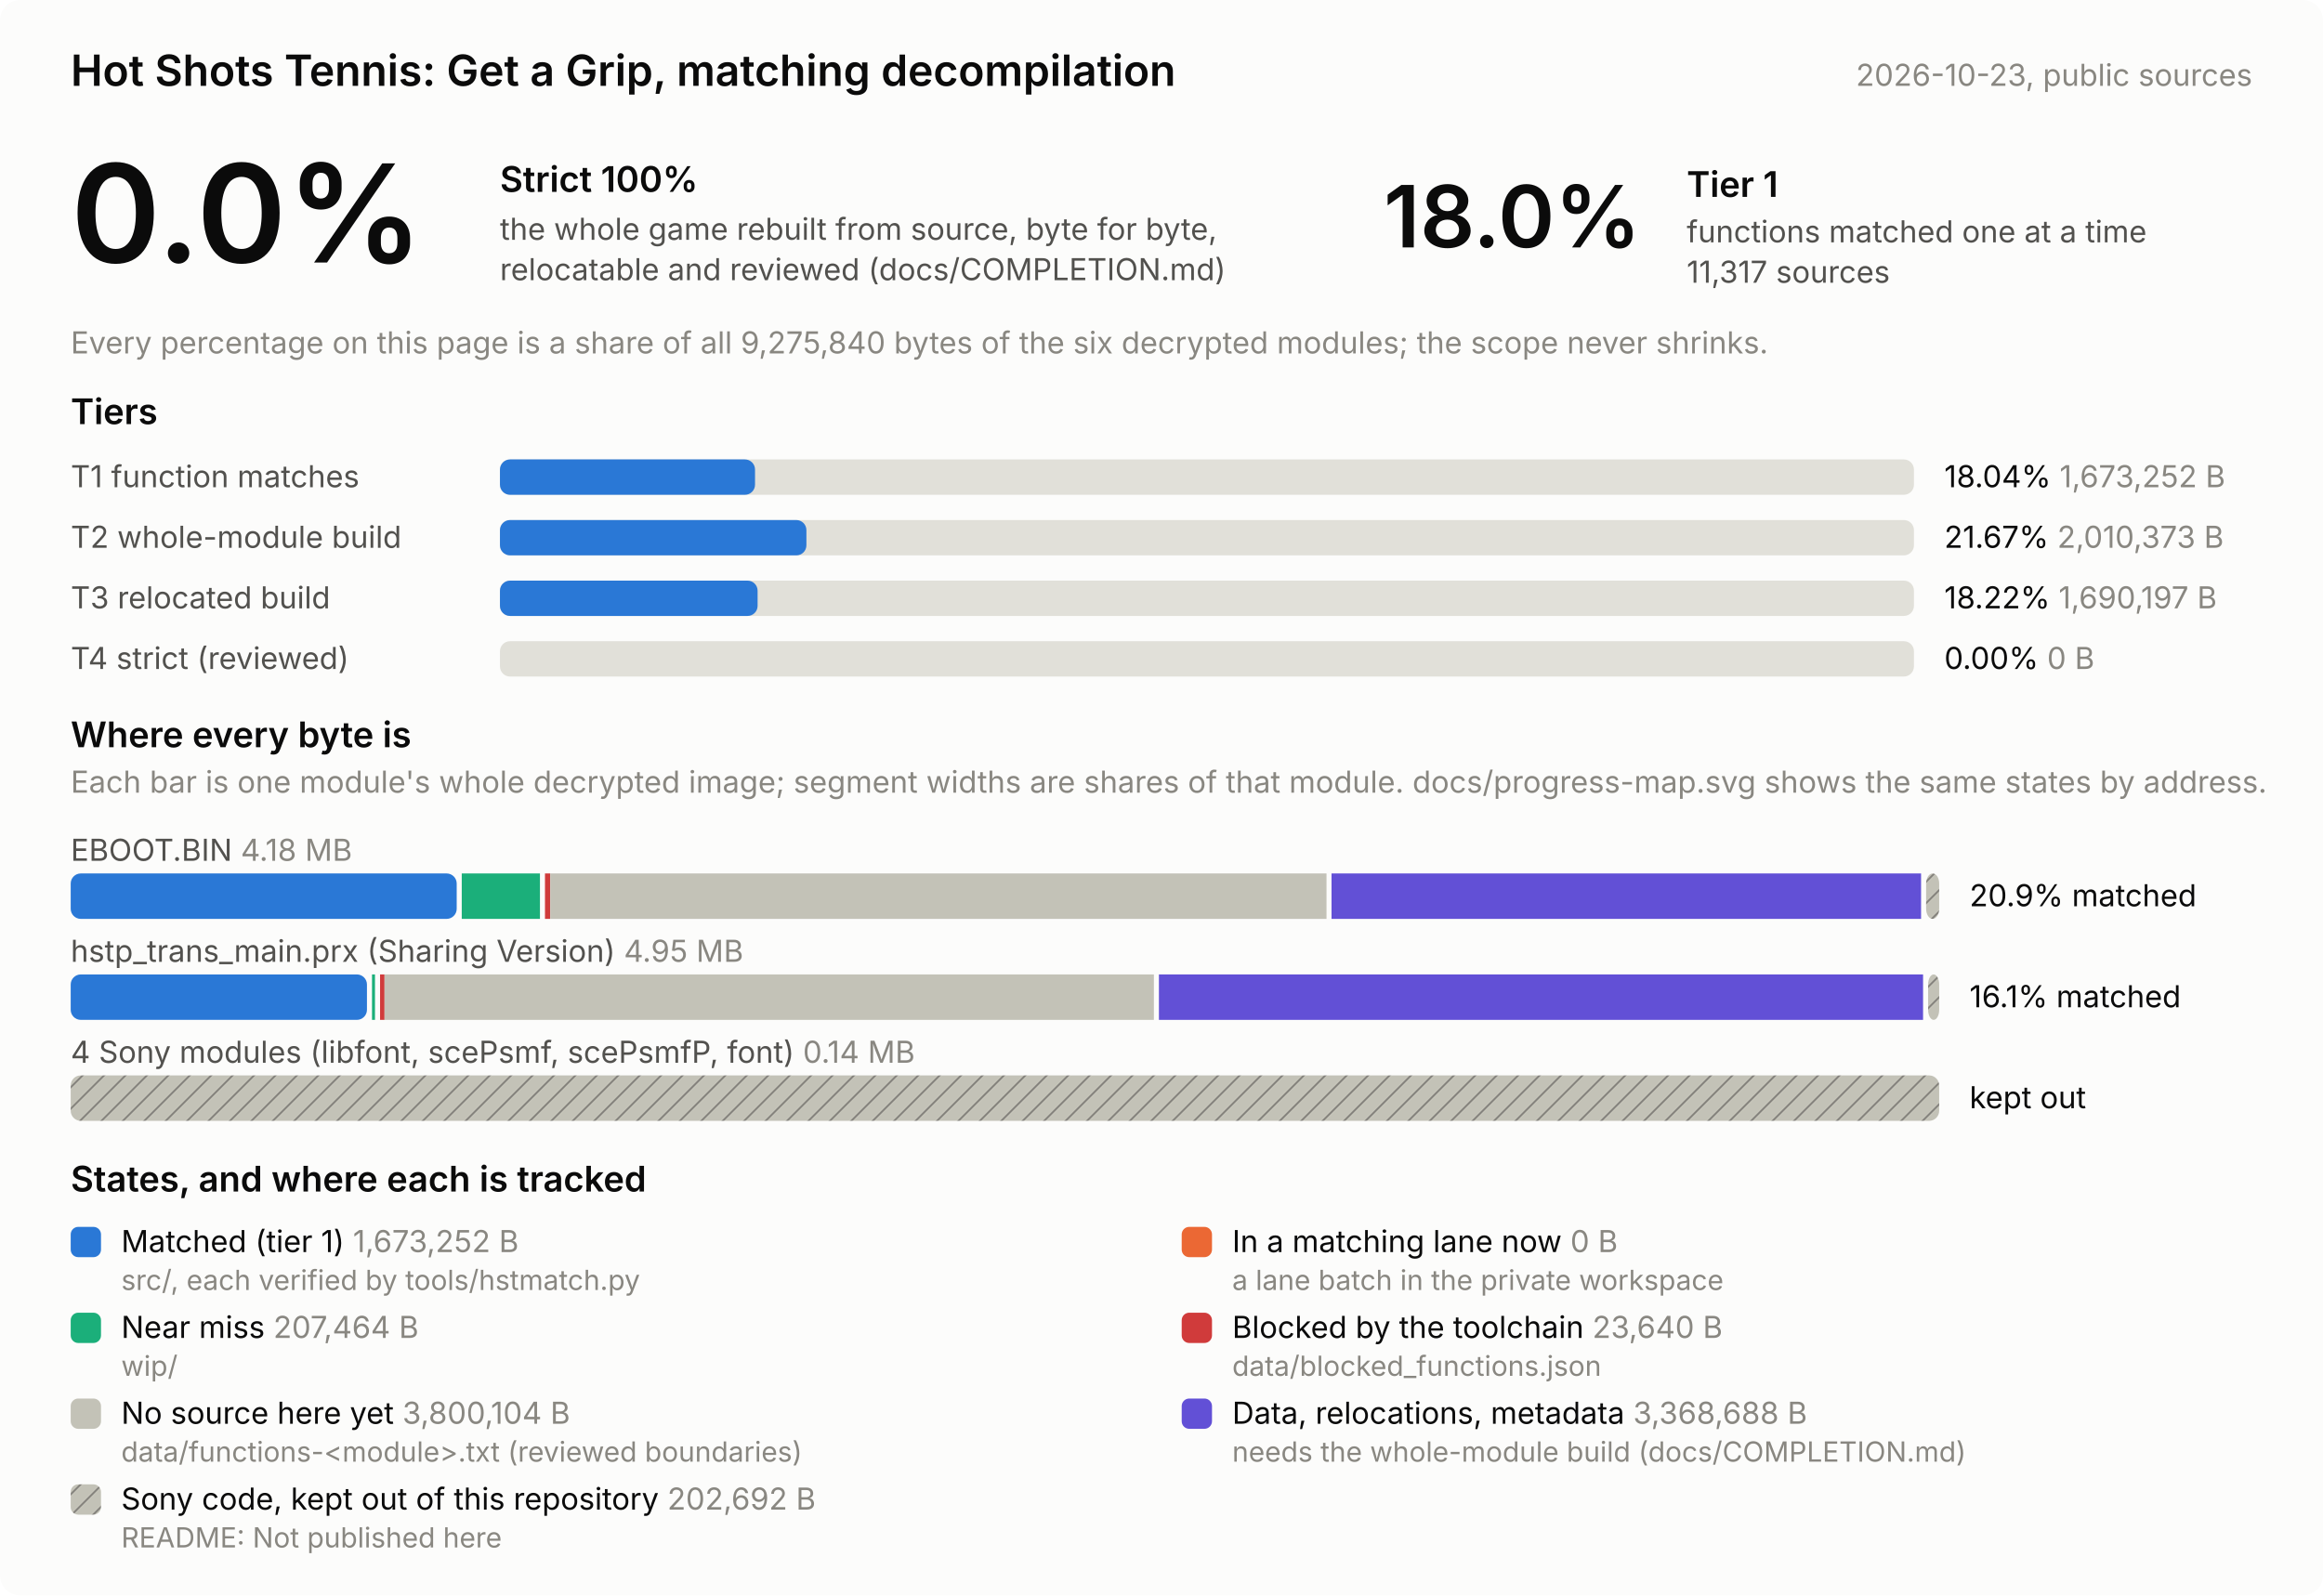
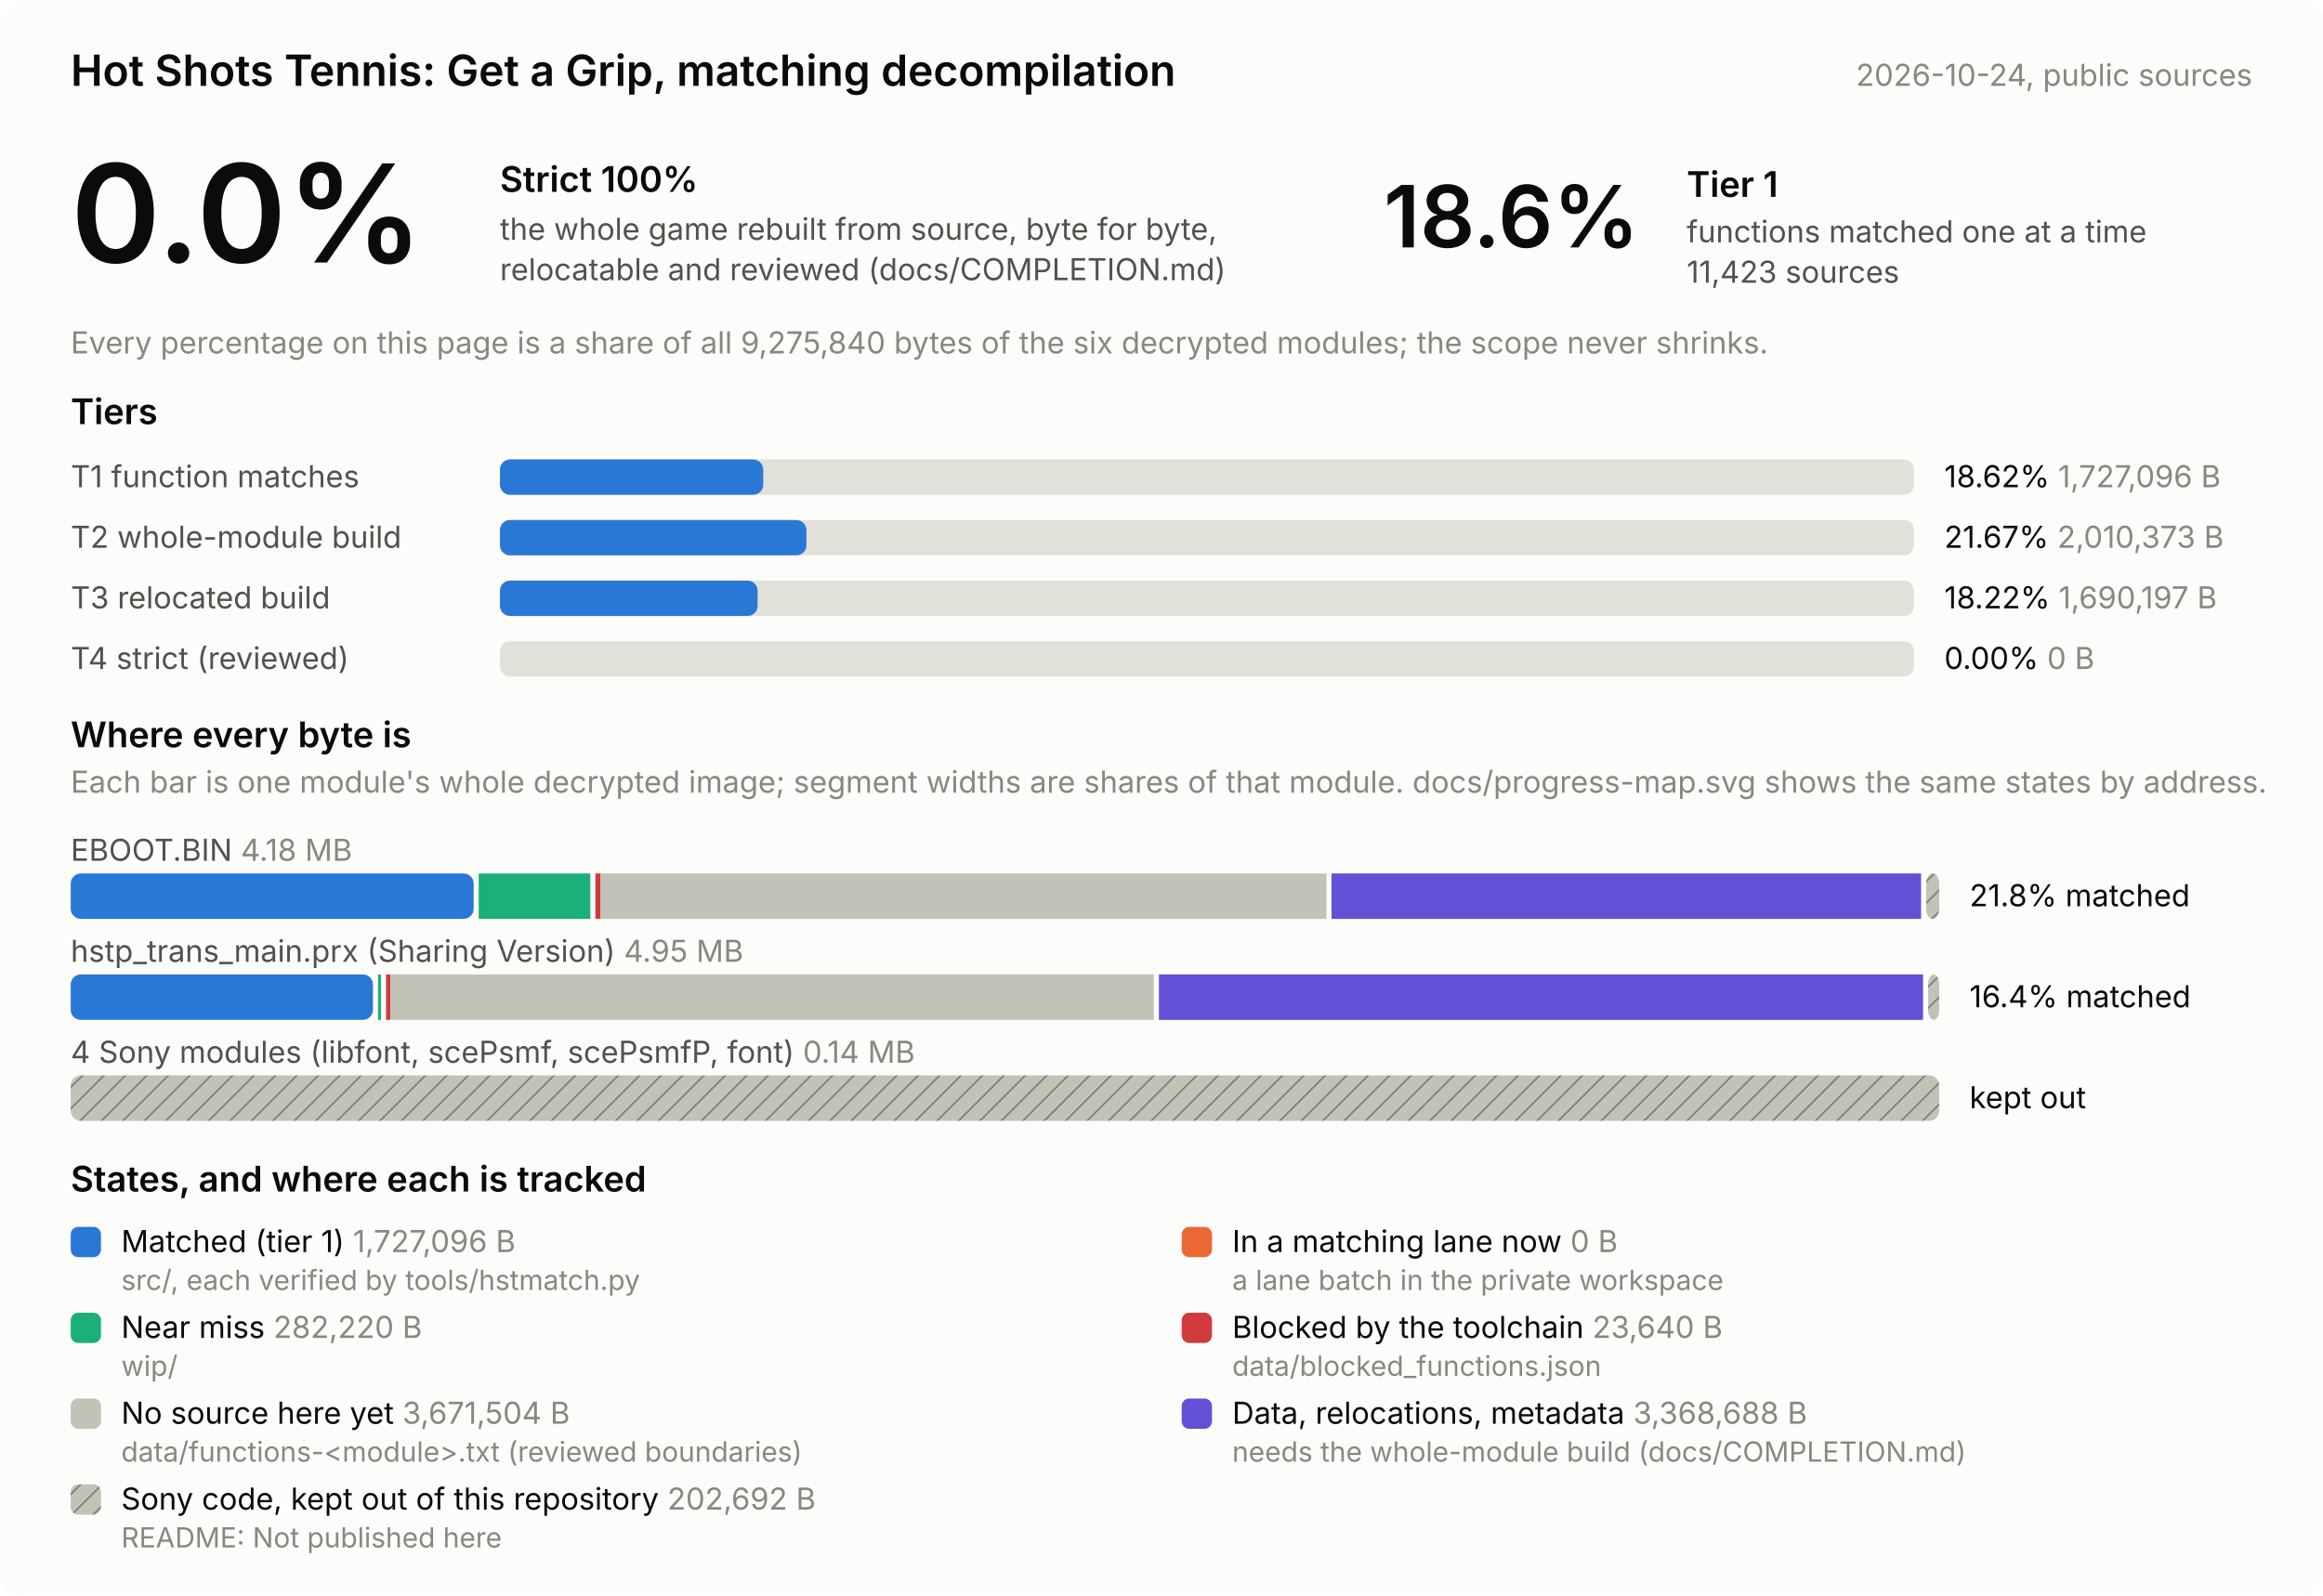
- <svg xmlns="http://www.w3.org/2000/svg" viewBox="0 0 920 632" width="920" height="632" role="img" aria-label="Decompilation progress: strict 0.0 percent; tier 1 18.0 percent of all 9,275,840 bytes of six modules">
+ <svg xmlns="http://www.w3.org/2000/svg" viewBox="0 0 920 632" width="920" height="632" role="img" aria-label="Decompilation progress: strict 0.0 percent; tier 1 18.6 percent of all 9,275,840 bytes of six modules">
  <style>
.bg{fill:#fcfcfb}.t1{fill:#0b0b0b}.t2{fill:#52514e}.t3{fill:#898781}.grid{stroke:#e1e0d9}.track{fill:#e1e0d9}
.ln{fill:none;stroke:#2a78d6;stroke-width:2}.ln2{fill:none;stroke:#d03b3b;stroke-width:2;stroke-dasharray:4 3}.dot{fill:#2a78d6}
text{font-family:system-ui,-apple-system,"Segoe UI",sans-serif}.num{font-variant-numeric:tabular-nums}
.hatch-line{stroke:#898781;stroke-width:1.5}
.s-matched{fill:#2a78d6}.s-lane{fill:#eb6834}.s-near{fill:#1baf7a}.s-parked{fill:#eda100}.s-blocked{fill:#d03b3b}.s-todo{fill:#c3c2b7}.s-data{fill:#6250d6}.s-kept{fill:#c3c2b7}
@media (prefers-color-scheme:dark){
.bg{fill:#1a1a19}.t1{fill:#f0efec}.t2{fill:#c3c2b7}.t3{fill:#898781}.grid{stroke:#2c2c2a}.track{fill:#2c2c2a}
.ln{stroke:#3987e5}.dot{fill:#3987e5}.hatch-line{stroke:#898781}
.s-matched{fill:#3987e5}.s-lane{fill:#d95926}.s-near{fill:#199e70}.s-parked{fill:#c98500}.s-blocked{fill:#d03b3b}.s-todo{fill:#4a4a46}.s-data{fill:#9085e9}.s-kept{fill:#4a4a46}}</style>
  <defs>
    <pattern id="hatch" patternUnits="userSpaceOnUse" width="6" height="6" patternTransform="rotate(45)">
      <rect class="s-kept" width="6" height="6" />
      <line class="hatch-line" x1="0" y1="0" x2="0" y2="6" />
    </pattern>
  </defs>
  <rect class="bg" width="920" height="632" rx="8" />
  <text class="t1" x="28" y="34" font-size="17" font-weight="600">Hot Shots Tennis: Get a Grip, matching decompilation</text>
-   <text class="t3" x="892" y="34" font-size="12" text-anchor="end">2026-10-23, public sources</text>
+   <text class="t3" x="892" y="34" font-size="12" text-anchor="end">2026-10-24, public sources</text>
  <text class="t1" x="28" y="104" font-size="54" font-weight="600">0.0%</text>
  <text class="t1" x="198" y="76" font-size="14" font-weight="600">Strict 100%</text>
  <text class="t2" x="198" y="95" font-size="12">the whole game rebuilt from source, byte for byte,</text>
  <text class="t2" x="198" y="111" font-size="12">relocatable and reviewed (docs/COMPLETION.md)</text>
-   <text class="t1" x="548" y="98" font-size="34" font-weight="600">18.0%</text>
+   <text class="t1" x="548" y="98" font-size="34" font-weight="600">18.6%</text>
  <text class="t1" x="668" y="78" font-size="14" font-weight="600">Tier 1</text>
  <text class="t2" x="668" y="96" font-size="12">functions matched one at a time</text>
-   <text class="t2" x="668" y="112" font-size="12">11,317 sources</text>
+   <text class="t2" x="668" y="112" font-size="12">11,423 sources</text>
  <text class="t3" x="28" y="140" font-size="12">Every percentage on this page is a share of all 9,275,840 bytes of the six decrypted modules; the scope never shrinks.</text>
  <text class="t1" x="28" y="168" font-size="14" font-weight="600">Tiers</text>
  <text class="t2" x="28" y="193" font-size="12">T1 function matches</text>
  <rect class="track" x="198" y="182" width="560" height="14" rx="4" />
-   <rect class="s-matched" x="198" y="182" width="101.02" height="14" rx="4" />
-   <text class="t1 num" x="770" y="193" font-size="12">18.04%  <tspan class="t3">1,673,252 B</tspan>
+   <rect class="s-matched" x="198" y="182" width="104.27" height="14" rx="4" />
+   <text class="t1 num" x="770" y="193" font-size="12">18.62%  <tspan class="t3">1,727,096 B</tspan>
  </text>
  <text class="t2" x="28" y="217" font-size="12">T2 whole-module build</text>
  <rect class="track" x="198" y="206" width="560" height="14" rx="4" />
  <rect class="s-matched" x="198" y="206" width="121.37" height="14" rx="4" />
  <text class="t1 num" x="770" y="217" font-size="12">21.67%  <tspan class="t3">2,010,373 B</tspan>
  </text>
  <text class="t2" x="28" y="241" font-size="12">T3 relocated build</text>
  <rect class="track" x="198" y="230" width="560" height="14" rx="4" />
  <rect class="s-matched" x="198" y="230" width="102.04" height="14" rx="4" />
  <text class="t1 num" x="770" y="241" font-size="12">18.22%  <tspan class="t3">1,690,197 B</tspan>
  </text>
  <text class="t2" x="28" y="265" font-size="12">T4 strict (reviewed)</text>
  <rect class="track" x="198" y="254" width="560" height="14" rx="4" />
  <text class="t1 num" x="770" y="265" font-size="12">0.00%  <tspan class="t3">0 B</tspan>
  </text>
  <text class="t1" x="28" y="296" font-size="14" font-weight="600">Where every byte is</text>
  <text class="t3" x="28" y="314" font-size="12">Each bar is one module's whole decrypted image; segment widths are shares of that module. docs/progress-map.svg shows the same states by address.</text>
  <text class="t2" x="28" y="341" font-size="12">EBOOT.BIN  <tspan class="t3">4.18 MB</tspan>
  </text>
-   <rect class="s-matched" x="28.00" y="346" width="152.87" height="18" rx="4" />
-   <rect class="s-near" x="182.87" y="346" width="30.97" height="18" rx="0" />
-   <rect class="s-blocked" x="215.83" y="346" width="2.09" height="18" rx="0" />
-   <rect class="s-todo" x="217.93" y="346" width="307.42" height="18" rx="0" />
+   <rect class="s-matched" x="28.00" y="346" width="159.59" height="18" rx="4" />
+   <rect class="s-near" x="189.59" y="346" width="44.20" height="18" rx="0" />
+   <rect class="s-blocked" x="235.80" y="346" width="2.09" height="18" rx="0" />
+   <rect class="s-todo" x="237.89" y="346" width="287.45" height="18" rx="0" />
  <rect class="s-data" x="527.34" y="346" width="233.48" height="18" rx="0" />
  <rect fill="url(#hatch)" x="762.82" y="346" width="5.18" height="18" rx="4" />
-   <text class="t1 num" x="780" y="359" font-size="12">20.9% matched</text>
+   <text class="t1 num" x="780" y="359" font-size="12">21.8% matched</text>
  <text class="t2" x="28" y="381" font-size="12">hstp_trans_main.prx (Sharing Version)  <tspan class="t3">4.95 MB</tspan>
  </text>
-   <rect class="s-matched" x="28.00" y="386" width="117.33" height="18" rx="4" />
-   <rect class="s-near" x="147.33" y="386" width="1.18" height="18" rx="0" />
-   <rect class="s-blocked" x="150.52" y="386" width="1.77" height="18" rx="0" />
-   <rect class="s-todo" x="152.28" y="386" width="304.70" height="18" rx="0" />
+   <rect class="s-matched" x="28.00" y="386" width="119.70" height="18" rx="4" />
+   <rect class="s-near" x="149.70" y="386" width="1.18" height="18" rx="0" />
+   <rect class="s-blocked" x="152.89" y="386" width="1.77" height="18" rx="0" />
+   <rect class="s-todo" x="154.65" y="386" width="302.33" height="18" rx="0" />
  <rect class="s-data" x="458.98" y="386" width="302.63" height="18" rx="0" />
  <rect fill="url(#hatch)" x="763.61" y="386" width="4.39" height="18" rx="4" />
-   <text class="t1 num" x="780" y="399" font-size="12">16.1% matched</text>
+   <text class="t1 num" x="780" y="399" font-size="12">16.4% matched</text>
  <text class="t2" x="28" y="421" font-size="12">4 Sony modules (libfont, scePsmf, scePsmfP, font)  <tspan class="t3">0.14 MB</tspan>
  </text>
  <rect fill="url(#hatch)" x="28.00" y="426" width="740.00" height="18" rx="4" />
  <text class="t1 num" x="780" y="439" font-size="12">kept out</text>
  <text class="t1" x="28" y="472" font-size="14" font-weight="600">States, and where each is tracked</text>
  <rect class="s-matched" x="28" y="486" width="12" height="12" rx="3" />
-   <text class="t1" x="48" y="496" font-size="12">Matched (tier 1)  <tspan class="t3 num">1,673,252 B</tspan>
+   <text class="t1" x="48" y="496" font-size="12">Matched (tier 1)  <tspan class="t3 num">1,727,096 B</tspan>
  </text>
  <text class="t3" x="48" y="511" font-size="11">src/, each verified by tools/hstmatch.py</text>
  <rect class="s-lane" x="468" y="486" width="12" height="12" rx="3" />
  <text class="t1" x="488" y="496" font-size="12">In a matching lane now  <tspan class="t3 num">0 B</tspan>
  </text>
  <text class="t3" x="488" y="511" font-size="11">a lane batch in the private workspace</text>
  <rect class="s-near" x="28" y="520" width="12" height="12" rx="3" />
-   <text class="t1" x="48" y="530" font-size="12">Near miss  <tspan class="t3 num">207,464 B</tspan>
+   <text class="t1" x="48" y="530" font-size="12">Near miss  <tspan class="t3 num">282,220 B</tspan>
  </text>
  <text class="t3" x="48" y="545" font-size="11">wip/</text>
  <rect class="s-blocked" x="468" y="520" width="12" height="12" rx="3" />
  <text class="t1" x="488" y="530" font-size="12">Blocked by the toolchain  <tspan class="t3 num">23,640 B</tspan>
  </text>
  <text class="t3" x="488" y="545" font-size="11">data/blocked_functions.json</text>
  <rect class="s-todo" x="28" y="554" width="12" height="12" rx="3" />
-   <text class="t1" x="48" y="564" font-size="12">No source here yet  <tspan class="t3 num">3,800,104 B</tspan>
+   <text class="t1" x="48" y="564" font-size="12">No source here yet  <tspan class="t3 num">3,671,504 B</tspan>
  </text>
  <text class="t3" x="48" y="579" font-size="11">data/functions-&lt;module&gt;.txt (reviewed boundaries)</text>
  <rect class="s-data" x="468" y="554" width="12" height="12" rx="3" />
  <text class="t1" x="488" y="564" font-size="12">Data, relocations, metadata  <tspan class="t3 num">3,368,688 B</tspan>
  </text>
  <text class="t3" x="488" y="579" font-size="11">needs the whole-module build (docs/COMPLETION.md)</text>
  <rect fill="url(#hatch)" x="28" y="588" width="12" height="12" rx="3" />
  <text class="t1" x="48" y="598" font-size="12">Sony code, kept out of this repository  <tspan class="t3 num">202,692 B</tspan>
  </text>
  <text class="t3" x="48" y="613" font-size="11">README: Not published here</text>
</svg>
